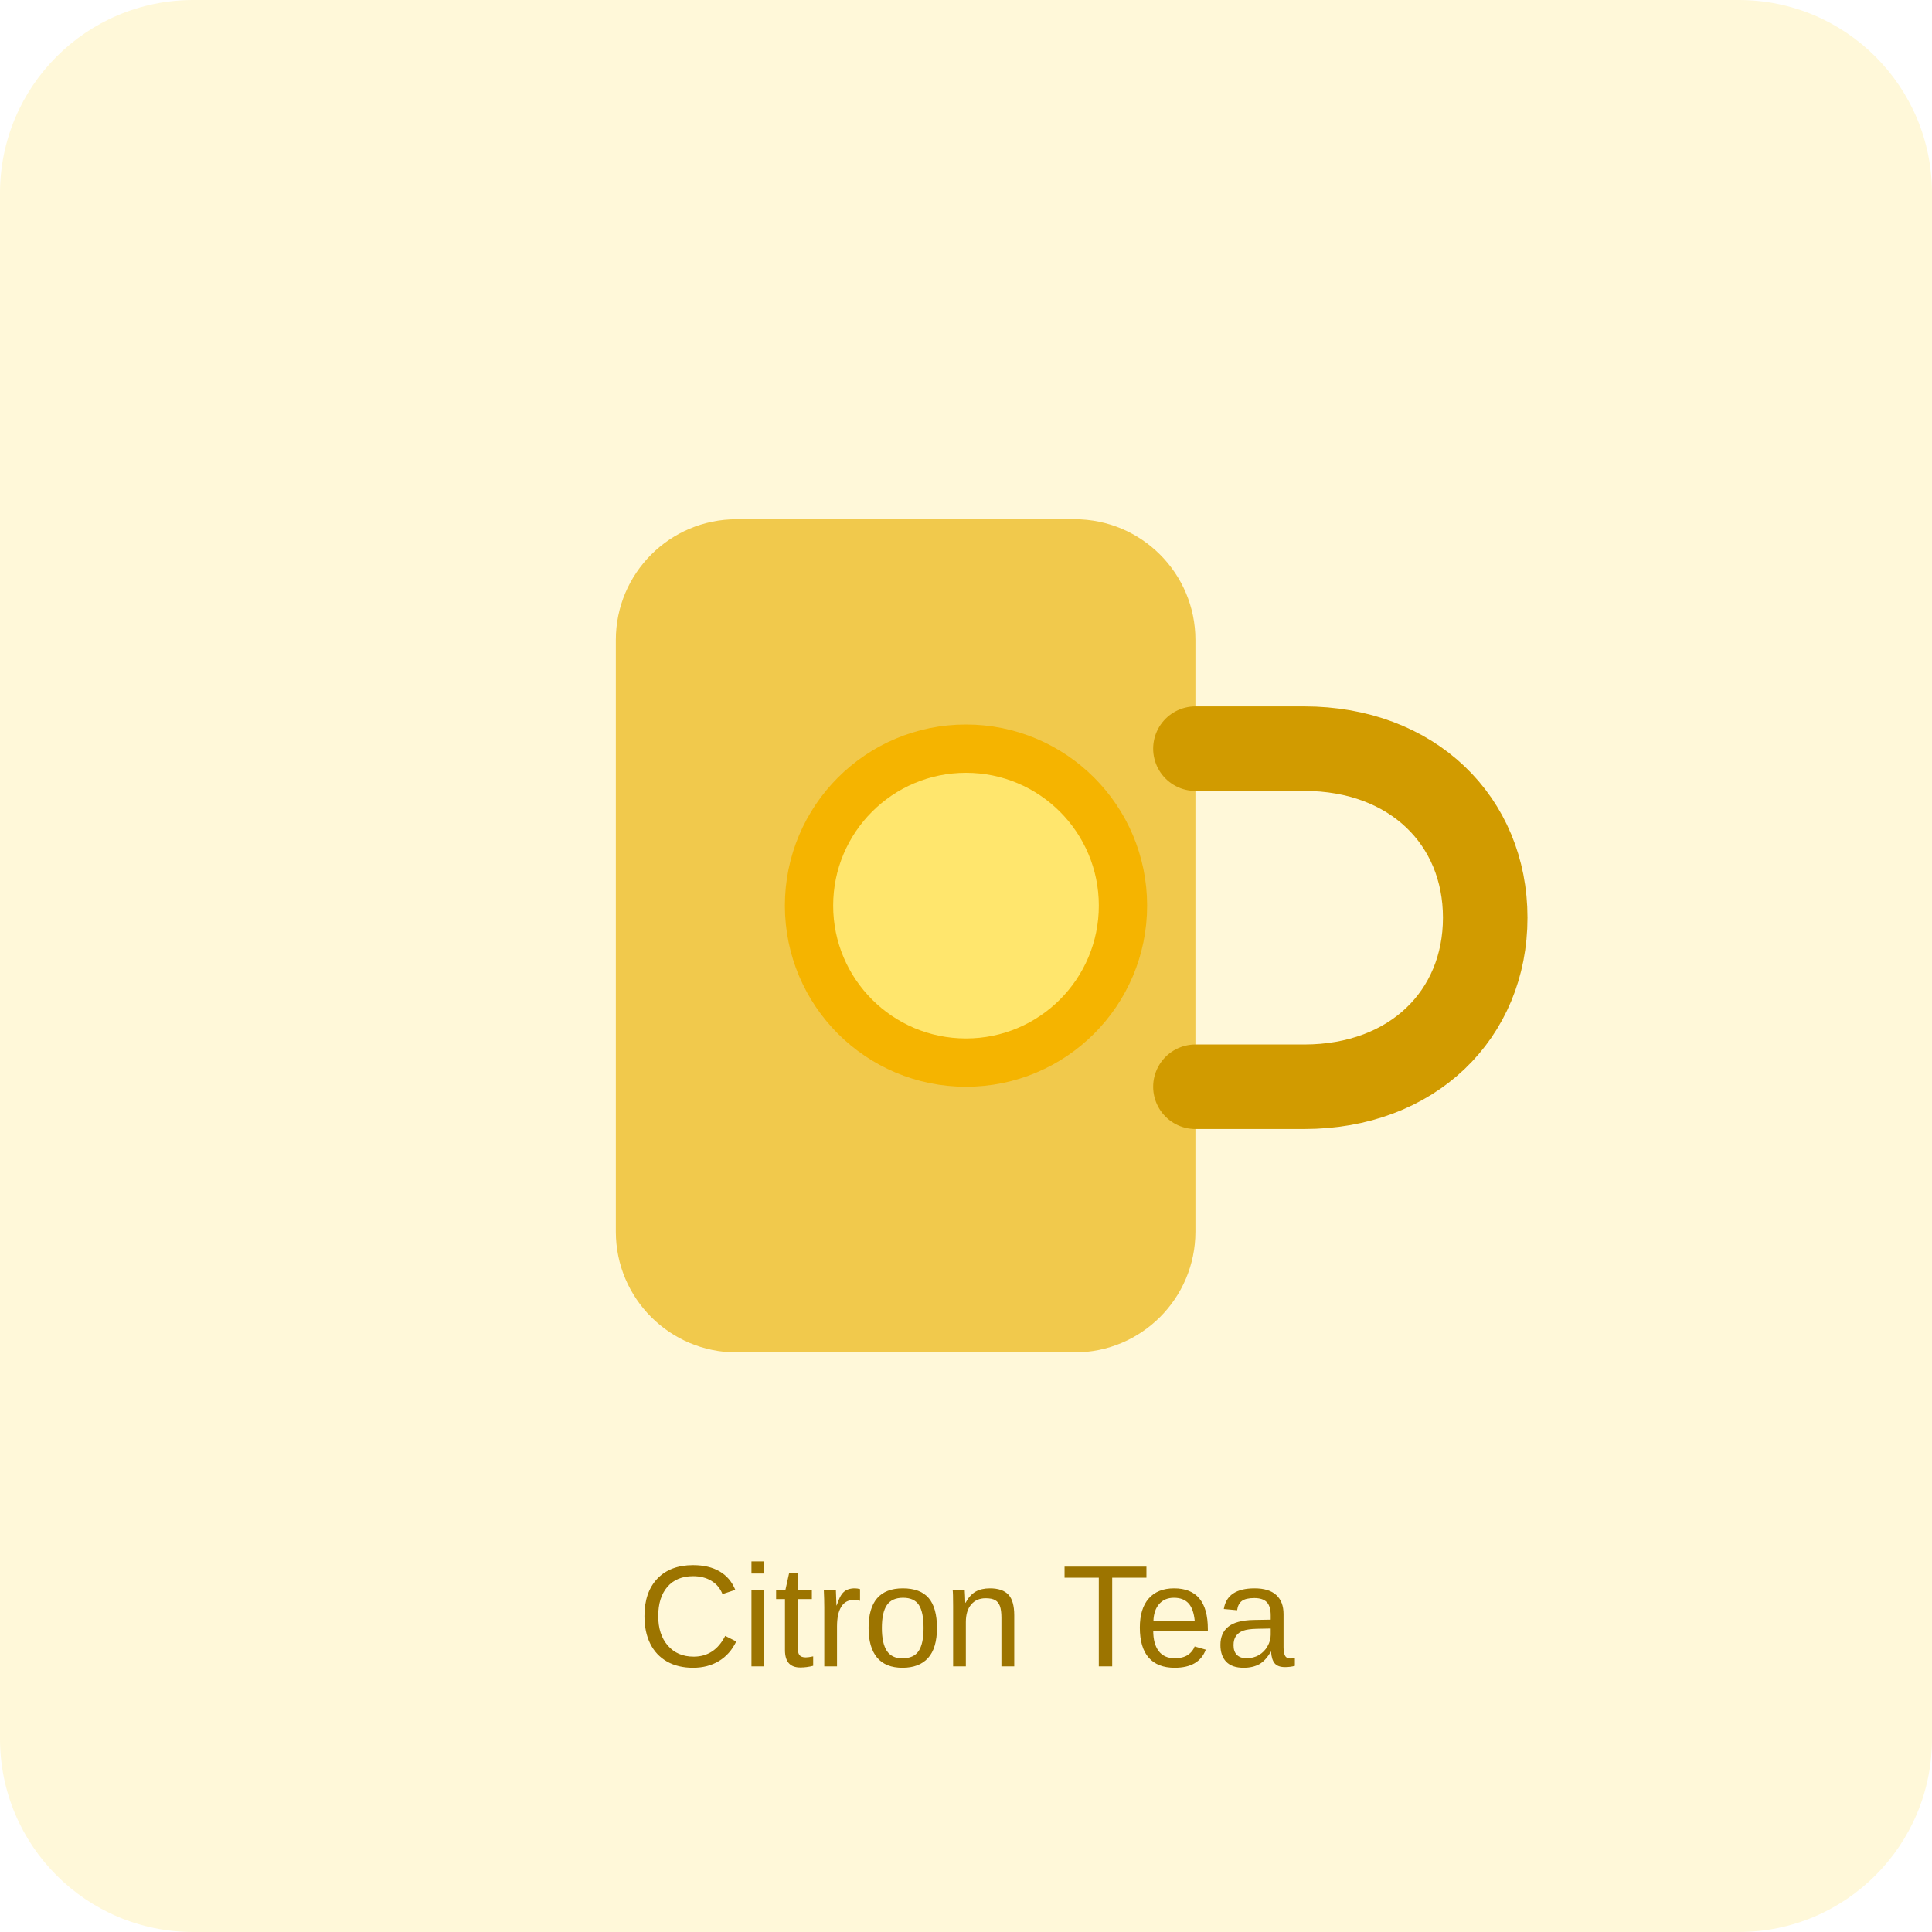
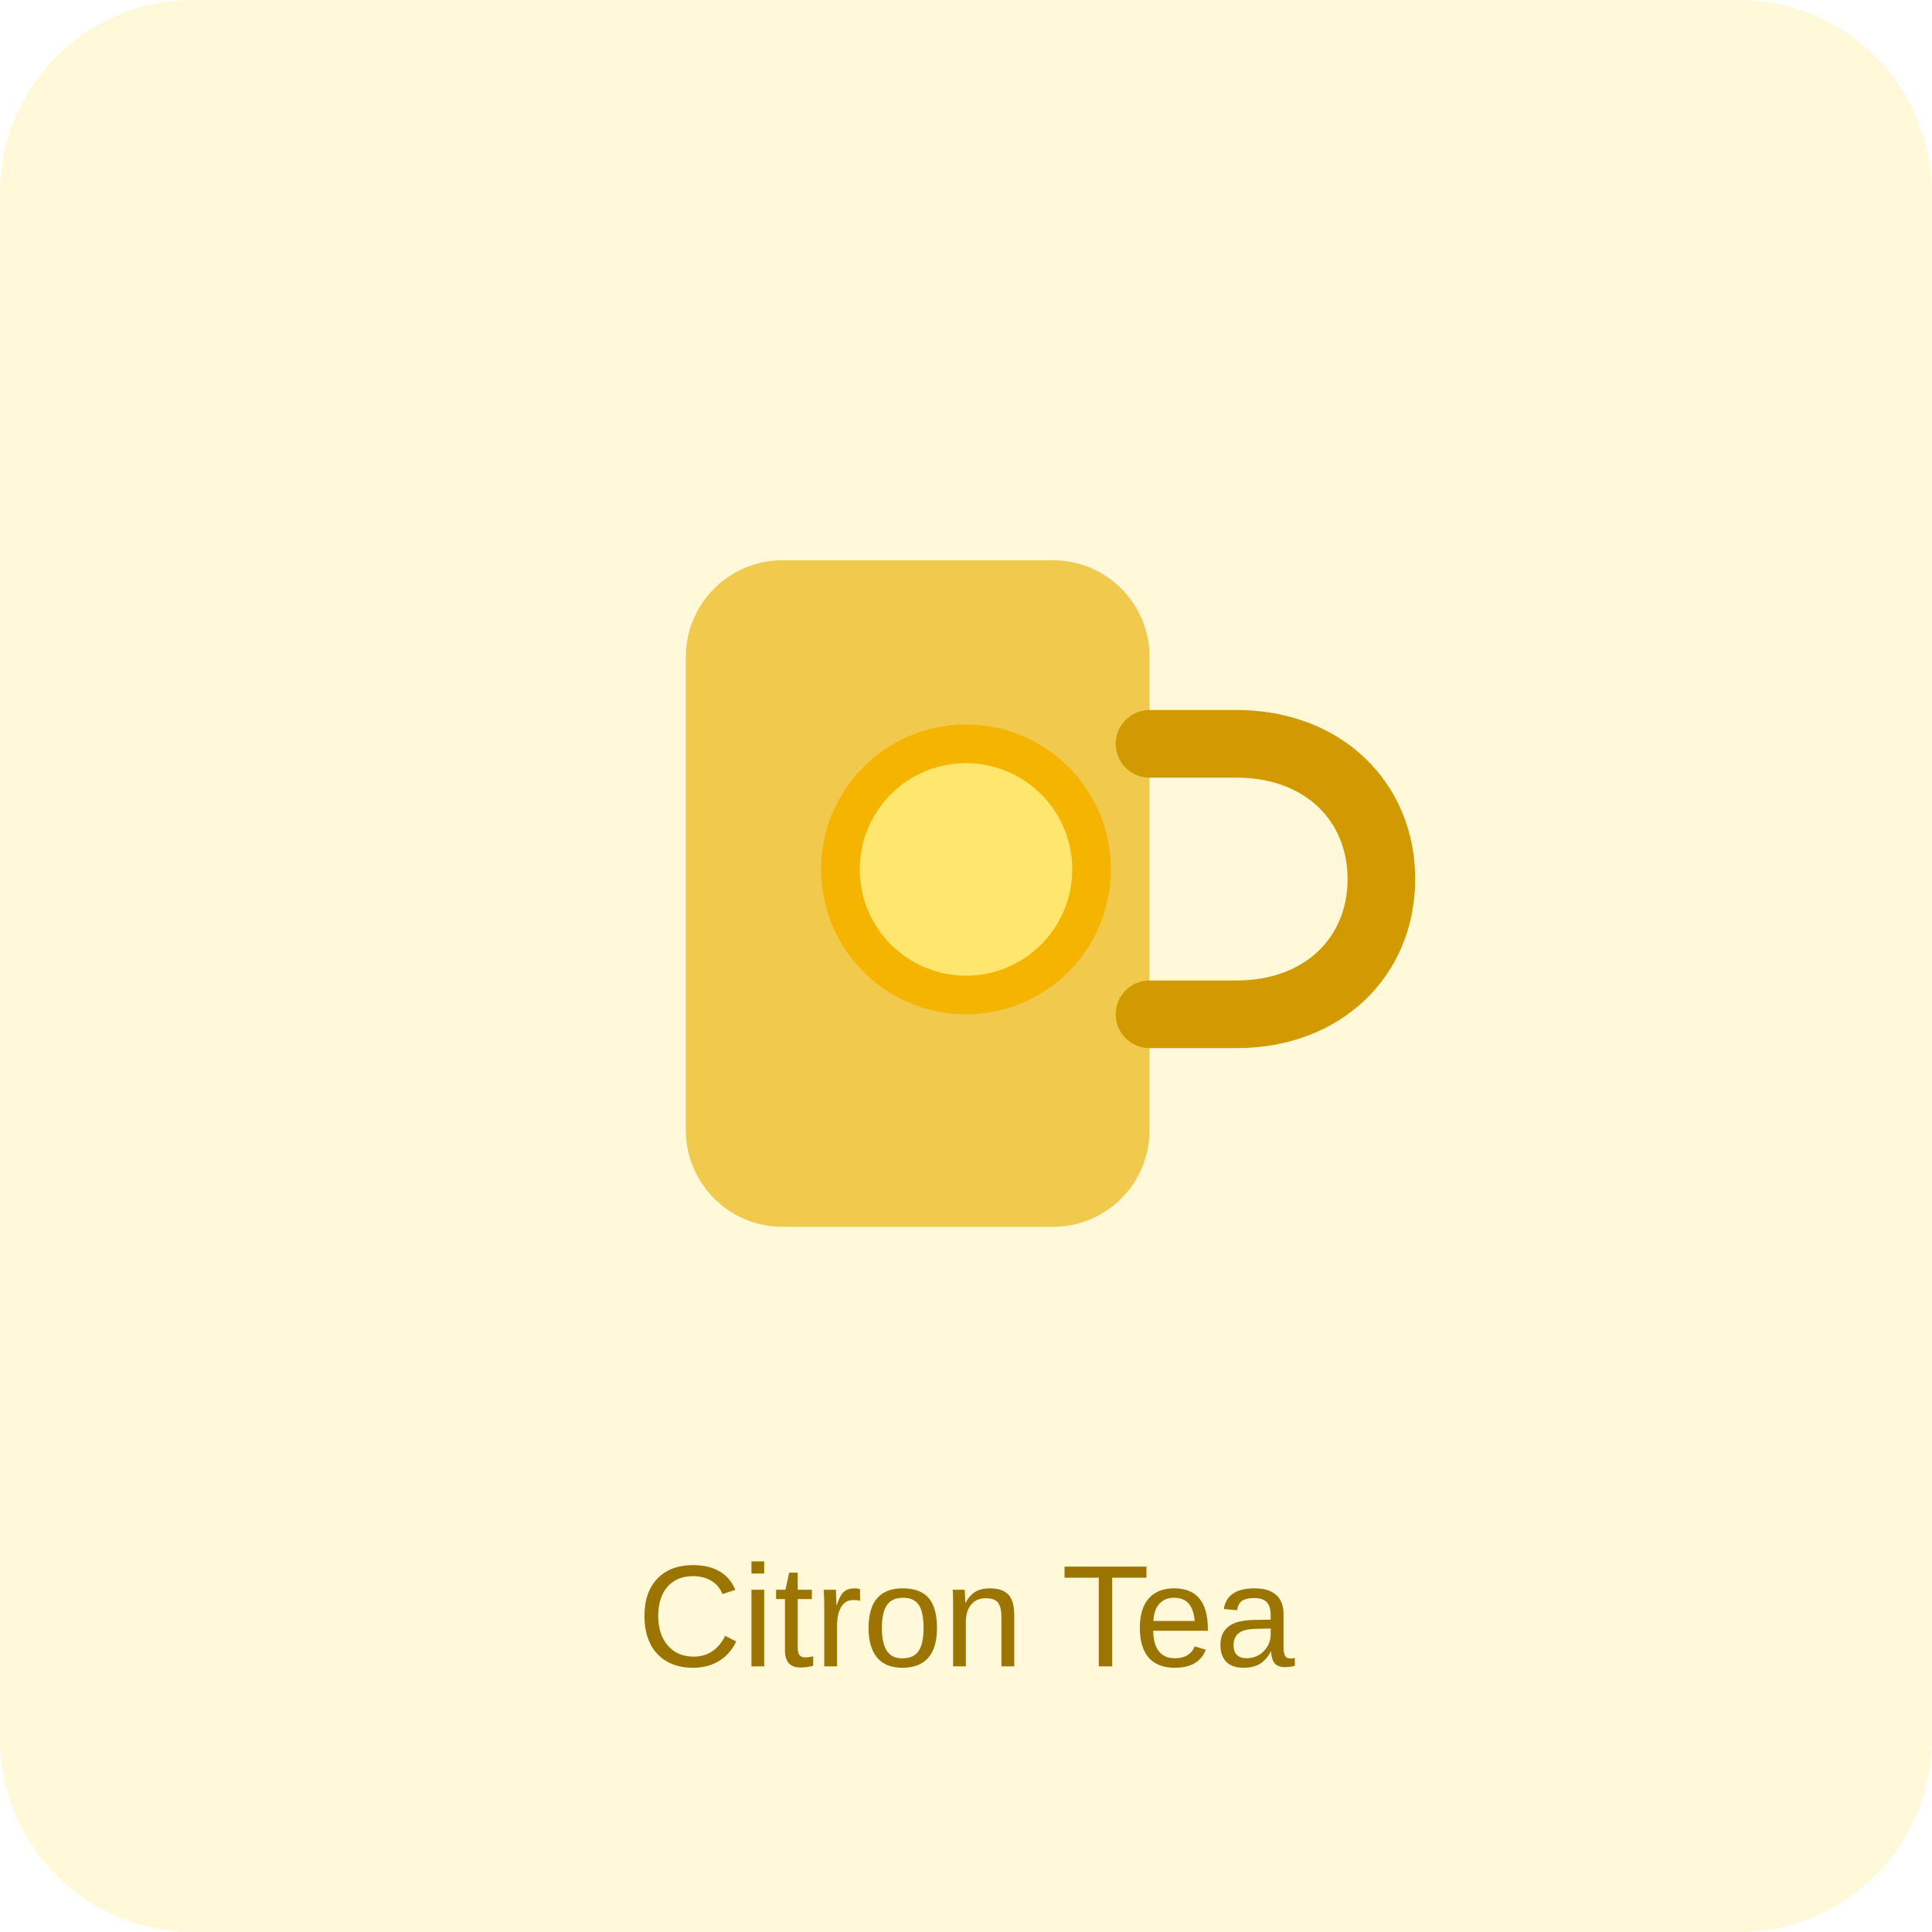
<svg xmlns="http://www.w3.org/2000/svg" viewBox="0 0 320 320">
  <rect width="320" height="320" rx="32" fill="#fff8d9" />
-   <rect x="102" y="86" width="96" height="138" rx="20" fill="#f1c94c" />
-   <circle cx="160" cy="150" r="26" fill="#ffe66d" stroke="#f5b400" stroke-width="8" />
-   <path d="M198 124h18c18 0 30 12 30 28s-12 28-30 28h-18" fill="none" stroke="#d19b00" stroke-width="14" stroke-linecap="round" />
+   <g transform="translate(32 24) scale(0.8)">
+     <rect x="102" y="86" width="96" height="138" rx="20" fill="#f1c94c" />
+     <circle cx="160" cy="150" r="26" fill="#ffe66d" stroke="#f5b400" stroke-width="8" />
+     <path d="M198 124h18c18 0 30 12 30 28s-12 28-30 28h-18" fill="none" stroke="#d19b00" stroke-width="14" stroke-linecap="round" />
+   </g>
  <text x="160" y="276" text-anchor="middle" font-size="24" font-family="Arial, sans-serif" fill="#9c7400">Citron Tea</text>
</svg>
